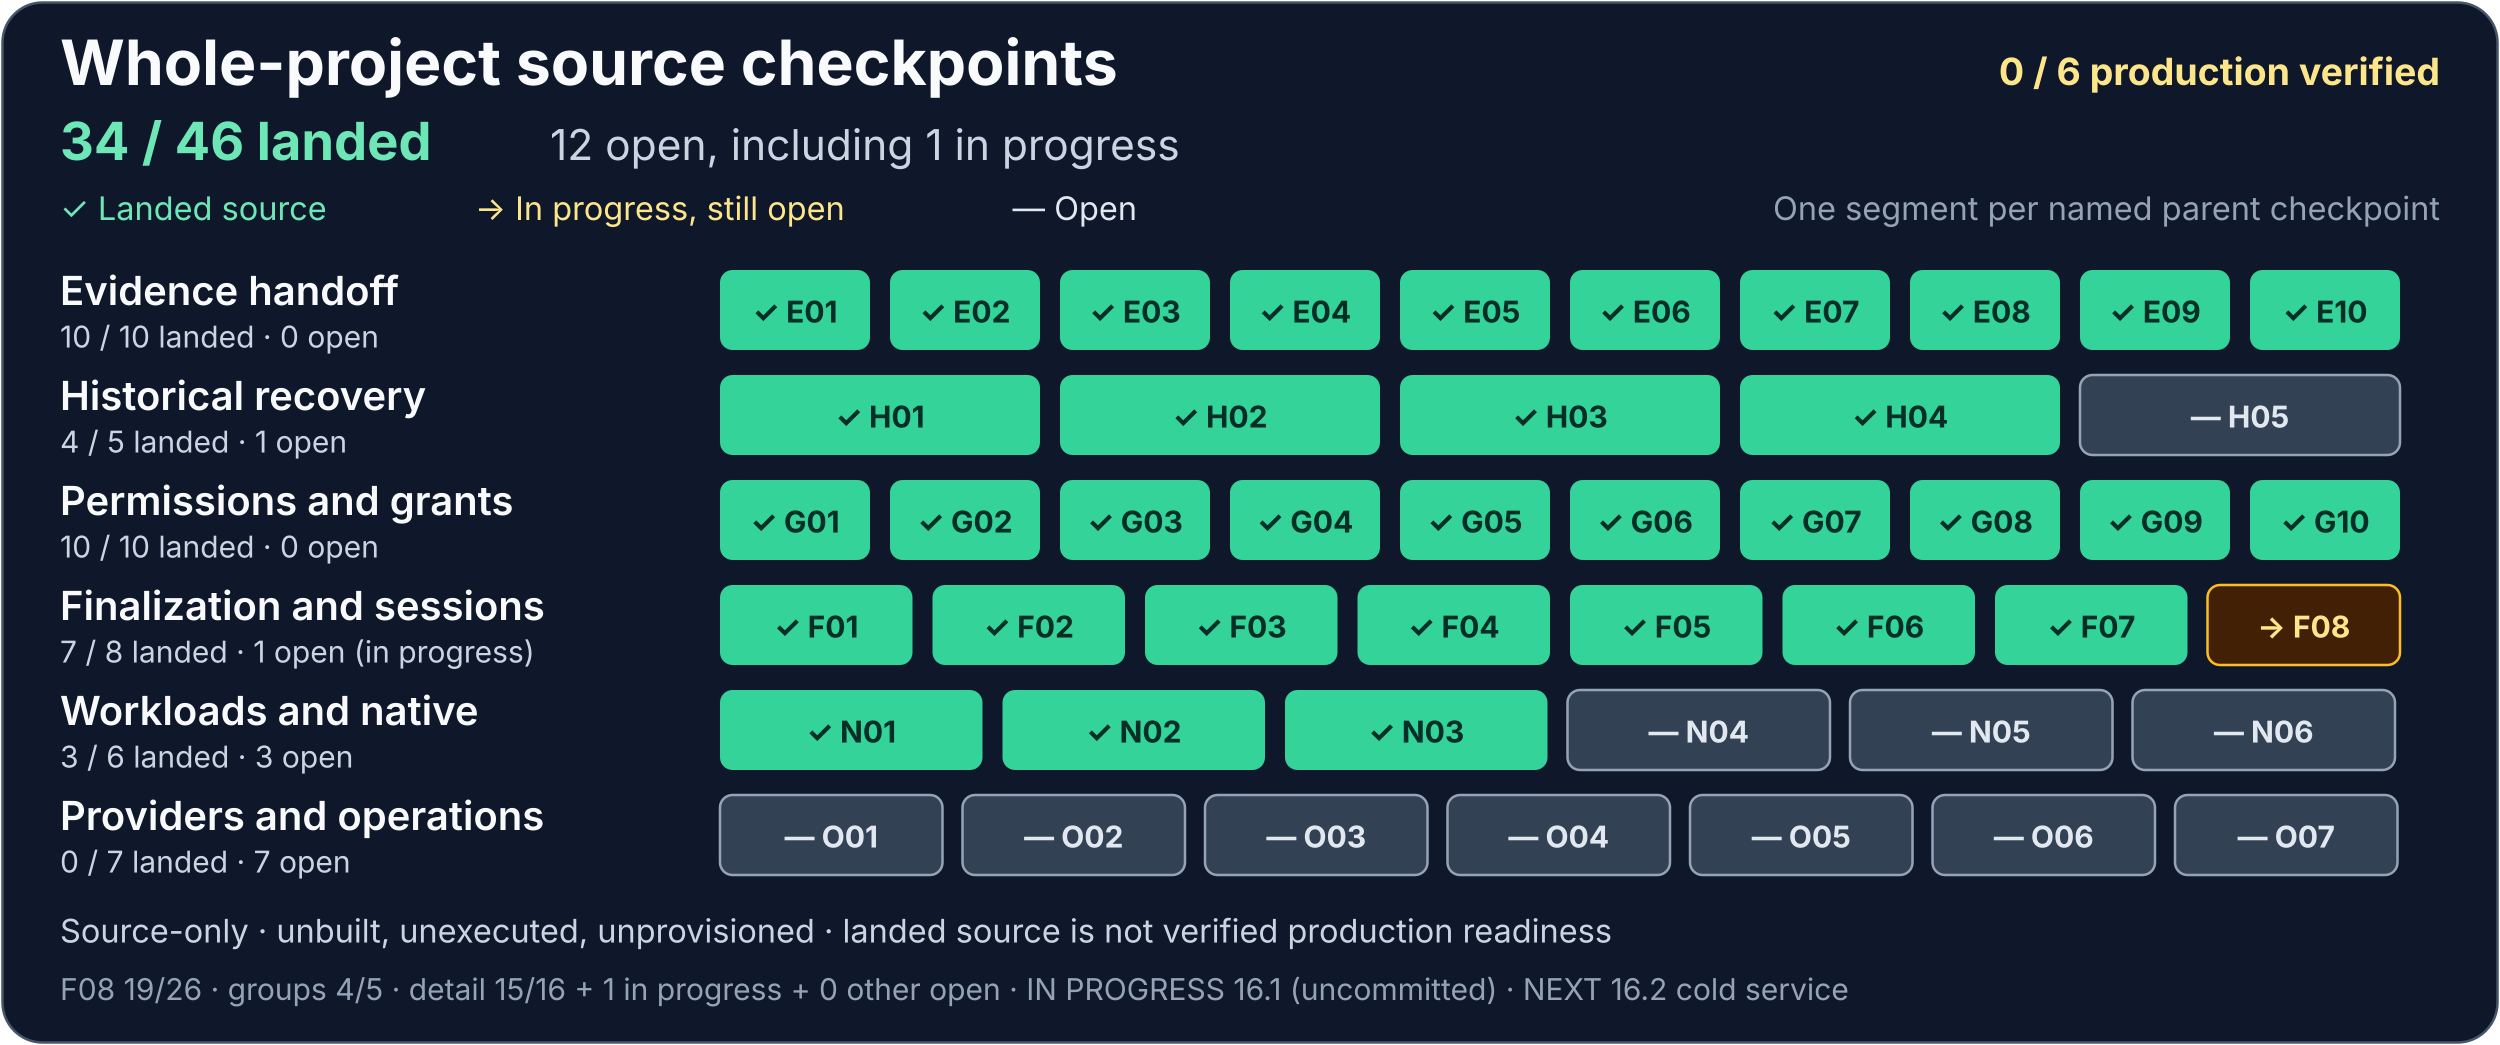
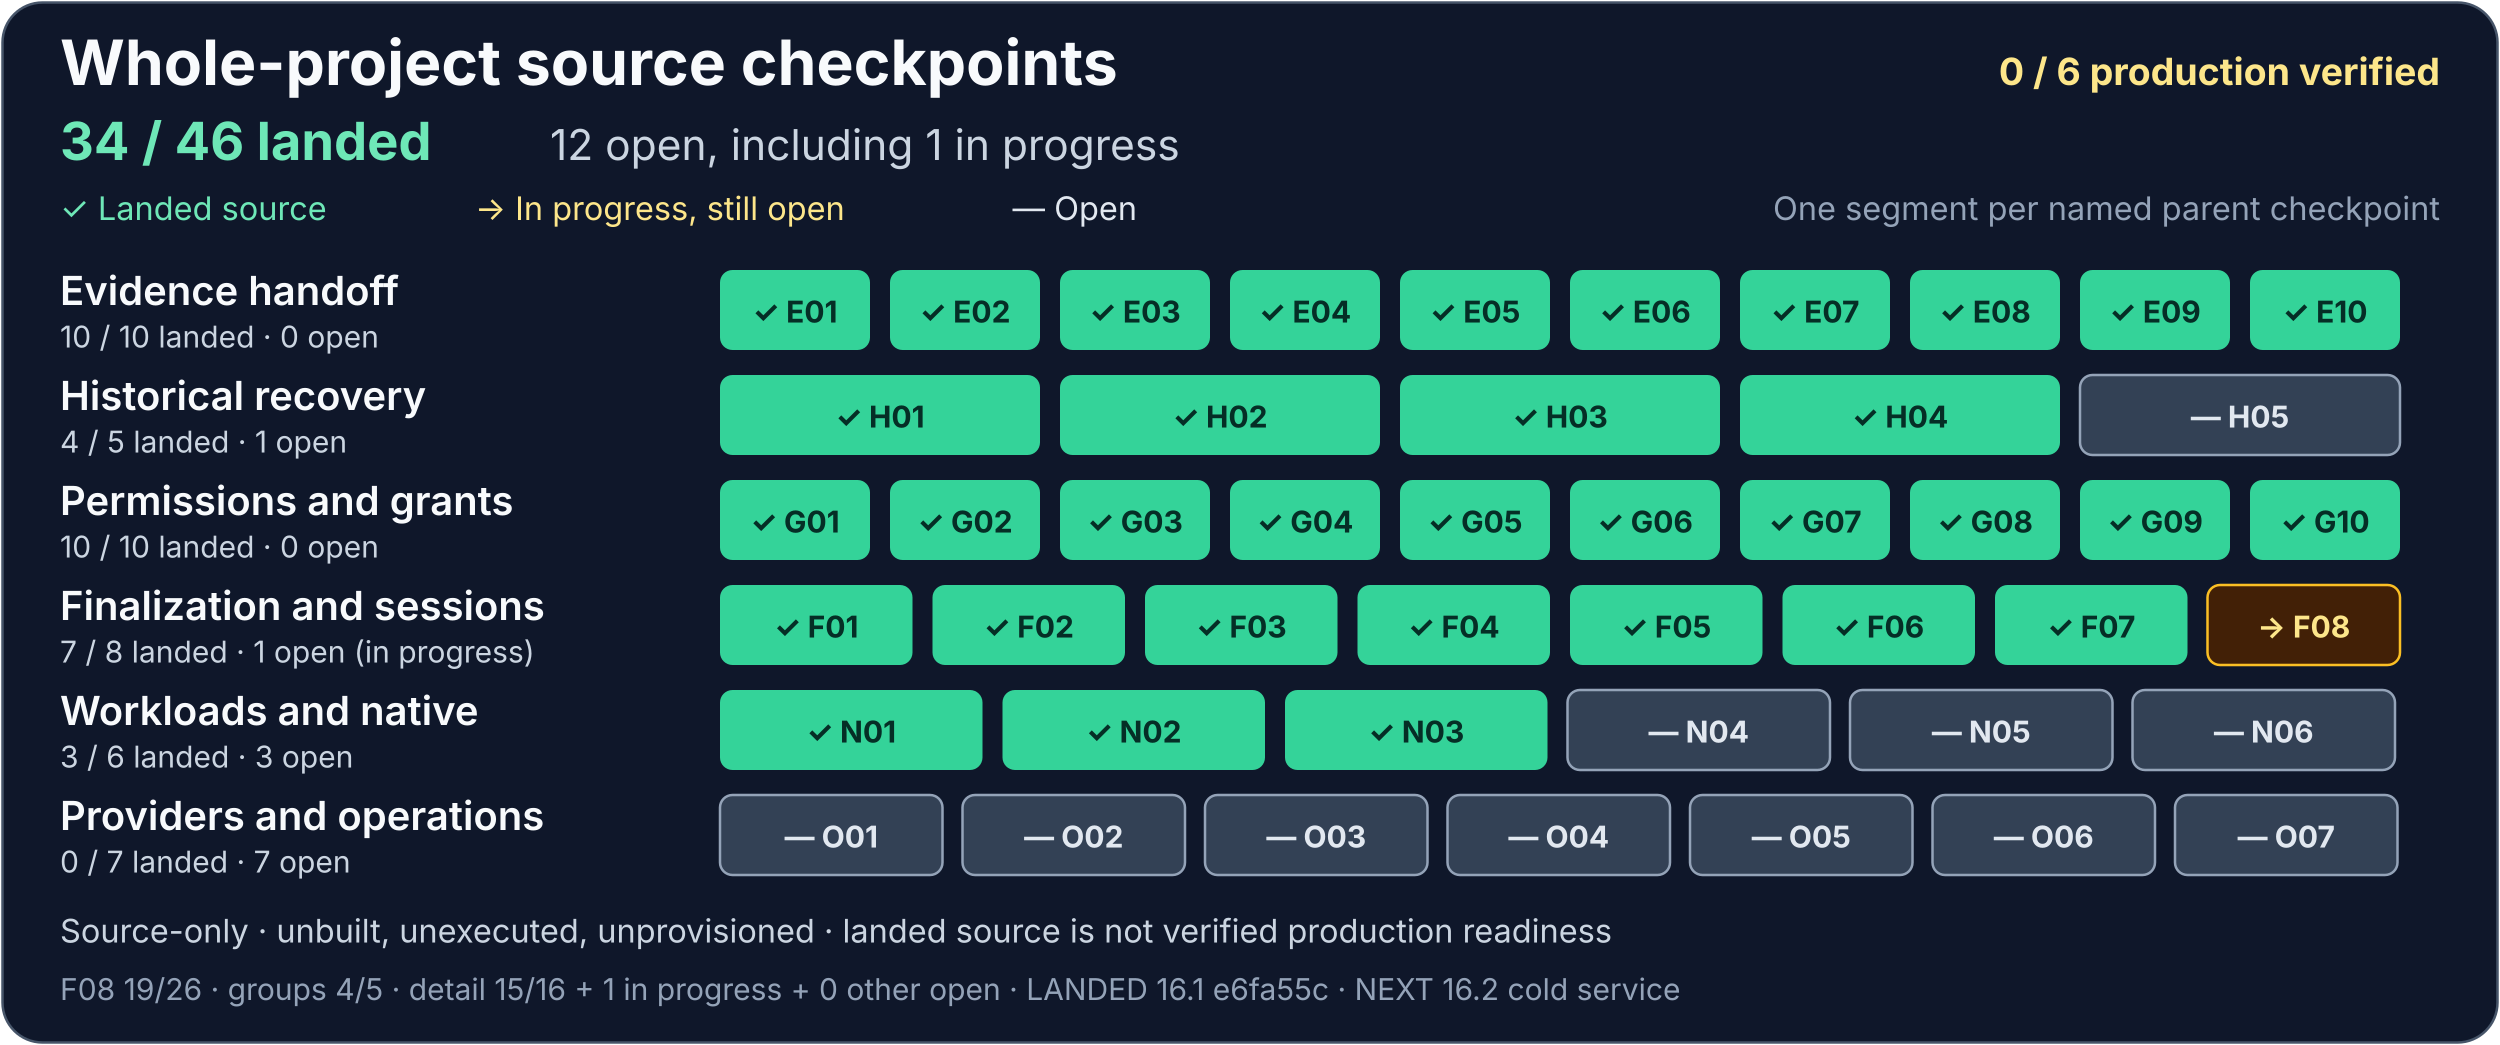
<svg xmlns="http://www.w3.org/2000/svg" width="1000" height="418" viewBox="0 0 1000 418" role="img" aria-labelledby="project-title project-description">
  <rect x="1" y="1" width="998" height="416" rx="16" fill="#0f172a" stroke="#475569" />
  <g font-family="system-ui, -apple-system, Segoe UI, sans-serif">
    <text x="24" y="34" fill="#f8fafc" font-size="25" font-weight="700">Whole-project source checkpoints</text>
    <text x="976" y="34" text-anchor="end" fill="#fde68a" font-size="15" font-weight="700">0 / 6 production verified</text>
    <text x="24" y="64" fill="#6ee7b7" font-size="21" font-weight="700">34 / 46 landed</text>
    <text x="220" y="64" fill="#cbd5e1" font-size="17">12 open, including 1 in progress</text>
    <text x="24" y="88" fill="#6ee7b7" font-size="13">✓ Landed source</text>
    <text x="190" y="88" fill="#fde68a" font-size="13">→ In progress, still open</text>
    <text x="405" y="88" fill="#e2e8f0" font-size="13">— Open</text>
    <text x="976" y="88" text-anchor="end" fill="#94a3b8" font-size="13">One segment per named parent checkpoint</text>
    <g aria-label="Evidence handoff: 10 of 10 landed, zero open">
      <text x="24" y="122" fill="#f8fafc" font-size="16" font-weight="600">Evidence handoff</text>
      <text x="24" y="139" fill="#cbd5e1" font-size="12">10 / 10 landed · 0 open</text>
      <g fill="#34d399">
        <rect x="288" y="108" width="60" height="32" rx="5" />
        <rect x="356" y="108" width="60" height="32" rx="5" />
        <rect x="424" y="108" width="60" height="32" rx="5" />
        <rect x="492" y="108" width="60" height="32" rx="5" />
        <rect x="560" y="108" width="60" height="32" rx="5" />
        <rect x="628" y="108" width="60" height="32" rx="5" />
        <rect x="696" y="108" width="60" height="32" rx="5" />
        <rect x="764" y="108" width="60" height="32" rx="5" />
        <rect x="832" y="108" width="60" height="32" rx="5" />
        <rect x="900" y="108" width="60" height="32" rx="5" />
      </g>
      <g fill="#052e26" font-size="12" font-weight="700" text-anchor="middle">
        <text x="318" y="129">✓ E01</text>
        <text x="386" y="129">✓ E02</text>
        <text x="454" y="129">✓ E03</text>
        <text x="522" y="129">✓ E04</text>
        <text x="590" y="129">✓ E05</text>
        <text x="658" y="129">✓ E06</text>
        <text x="726" y="129">✓ E07</text>
        <text x="794" y="129">✓ E08</text>
        <text x="862" y="129">✓ E09</text>
        <text x="930" y="129">✓ E10</text>
      </g>
    </g>
    <g aria-label="Historical recovery: 4 of 5 landed, one open">
      <text x="24" y="164" fill="#f8fafc" font-size="16" font-weight="600">Historical recovery</text>
      <text x="24" y="181" fill="#cbd5e1" font-size="12">4 / 5 landed · 1 open</text>
      <g fill="#34d399">
        <rect x="288" y="150" width="128" height="32" rx="5" />
        <rect x="424" y="150" width="128" height="32" rx="5" />
        <rect x="560" y="150" width="128" height="32" rx="5" />
        <rect x="696" y="150" width="128" height="32" rx="5" />
      </g>
      <rect x="832" y="150" width="128" height="32" rx="5" fill="#334155" stroke="#94a3b8" />
      <g fill="#052e26" font-size="12" font-weight="700" text-anchor="middle">
        <text x="352" y="171">✓ H01</text>
        <text x="488" y="171">✓ H02</text>
        <text x="624" y="171">✓ H03</text>
        <text x="760" y="171">✓ H04</text>
        <text x="896" y="171" fill="#e2e8f0">— H05</text>
      </g>
    </g>
    <g aria-label="Permissions and grants: 10 of 10 landed, zero open">
      <text x="24" y="206" fill="#f8fafc" font-size="16" font-weight="600">Permissions and grants</text>
      <text x="24" y="223" fill="#cbd5e1" font-size="12">10 / 10 landed · 0 open</text>
      <g fill="#34d399">
        <rect x="288" y="192" width="60" height="32" rx="5" />
        <rect x="356" y="192" width="60" height="32" rx="5" />
        <rect x="424" y="192" width="60" height="32" rx="5" />
        <rect x="492" y="192" width="60" height="32" rx="5" />
        <rect x="560" y="192" width="60" height="32" rx="5" />
        <rect x="628" y="192" width="60" height="32" rx="5" />
        <rect x="696" y="192" width="60" height="32" rx="5" />
        <rect x="764" y="192" width="60" height="32" rx="5" />
        <rect x="832" y="192" width="60" height="32" rx="5" />
        <rect x="900" y="192" width="60" height="32" rx="5" />
      </g>
      <g fill="#052e26" font-size="12" font-weight="700" text-anchor="middle">
        <text x="318" y="213">✓ G01</text>
        <text x="386" y="213">✓ G02</text>
        <text x="454" y="213">✓ G03</text>
        <text x="522" y="213">✓ G04</text>
        <text x="590" y="213">✓ G05</text>
        <text x="658" y="213">✓ G06</text>
        <text x="726" y="213">✓ G07</text>
        <text x="794" y="213">✓ G08</text>
        <text x="862" y="213">✓ G09</text>
        <text x="930" y="213">✓ G10</text>
      </g>
    </g>
    <g aria-label="Finalization and sessions: 7 of 8 landed, one open and in progress">
      <text x="24" y="248" fill="#f8fafc" font-size="16" font-weight="600">Finalization and sessions</text>
      <text x="24" y="265" fill="#cbd5e1" font-size="12">7 / 8 landed · 1 open (in progress)</text>
      <g fill="#34d399">
        <rect x="288" y="234" width="77" height="32" rx="5" />
        <rect x="373" y="234" width="77" height="32" rx="5" />
        <rect x="458" y="234" width="77" height="32" rx="5" />
        <rect x="543" y="234" width="77" height="32" rx="5" />
        <rect x="628" y="234" width="77" height="32" rx="5" />
        <rect x="713" y="234" width="77" height="32" rx="5" />
        <rect x="798" y="234" width="77" height="32" rx="5" />
      </g>
      <rect x="883" y="234" width="77" height="32" rx="5" fill="#422006" stroke="#fbbf24" />
      <g fill="#052e26" font-size="12" font-weight="700" text-anchor="middle">
        <text x="326.5" y="255">✓ F01</text>
        <text x="411.5" y="255">✓ F02</text>
        <text x="496.5" y="255">✓ F03</text>
        <text x="581.5" y="255">✓ F04</text>
        <text x="666.5" y="255">✓ F05</text>
        <text x="751.5" y="255">✓ F06</text>
        <text x="836.5" y="255">✓ F07</text>
        <text x="921.5" y="255" fill="#fde68a">→ F08</text>
      </g>
    </g>
    <g aria-label="Workloads and native: 3 of 6 landed, three open">
      <text x="24" y="290" fill="#f8fafc" font-size="16" font-weight="600">Workloads and native</text>
      <text x="24" y="307" fill="#cbd5e1" font-size="12">3 / 6 landed · 3 open</text>
      <g fill="#34d399">
        <rect x="288" y="276" width="105" height="32" rx="5" />
        <rect x="401" y="276" width="105" height="32" rx="5" />
        <rect x="514" y="276" width="105" height="32" rx="5" />
      </g>
      <g fill="#334155" stroke="#94a3b8">
        <rect x="627" y="276" width="105" height="32" rx="5" />
        <rect x="740" y="276" width="105" height="32" rx="5" />
        <rect x="853" y="276" width="105" height="32" rx="5" />
      </g>
      <g font-size="12" font-weight="700" text-anchor="middle">
        <text x="340.5" y="297" fill="#052e26">✓ N01</text>
        <text x="453.5" y="297" fill="#052e26">✓ N02</text>
        <text x="566.5" y="297" fill="#052e26">✓ N03</text>
        <text x="679.5" y="297" fill="#e2e8f0">— N04</text>
        <text x="792.5" y="297" fill="#e2e8f0">— N05</text>
        <text x="905.5" y="297" fill="#e2e8f0">— N06</text>
      </g>
    </g>
    <g aria-label="Providers and operations: zero of 7 landed, seven open">
      <text x="24" y="332" fill="#f8fafc" font-size="16" font-weight="600">Providers and operations</text>
      <text x="24" y="349" fill="#cbd5e1" font-size="12">0 / 7 landed · 7 open</text>
      <g fill="#334155" stroke="#94a3b8">
        <rect x="288" y="318" width="89" height="32" rx="5" />
        <rect x="385" y="318" width="89" height="32" rx="5" />
        <rect x="482" y="318" width="89" height="32" rx="5" />
        <rect x="579" y="318" width="89" height="32" rx="5" />
        <rect x="676" y="318" width="89" height="32" rx="5" />
        <rect x="773" y="318" width="89" height="32" rx="5" />
        <rect x="870" y="318" width="89" height="32" rx="5" />
      </g>
      <g fill="#e2e8f0" font-size="12" font-weight="700" text-anchor="middle">
        <text x="332.5" y="339">— O01</text>
        <text x="429.5" y="339">— O02</text>
        <text x="526.5" y="339">— O03</text>
        <text x="623.5" y="339">— O04</text>
        <text x="720.5" y="339">— O05</text>
        <text x="817.5" y="339">— O06</text>
        <text x="914.5" y="339">— O07</text>
      </g>
    </g>
    <text x="24" y="377" fill="#cbd5e1" font-size="13">Source-only · unbuilt, unexecuted, unprovisioned · landed source is not verified production readiness</text>
-     <text x="24" y="400" fill="#94a3b8" font-size="12">F08 19/26 · groups 4/5 · detail 15/16 + 1 in progress + 0 other open · IN PROGRESS 16.1 (uncommitted) · NEXT 16.2 cold service</text>
+     <text x="24" y="400" fill="#94a3b8" font-size="12">F08 19/26 · groups 4/5 · detail 15/16 + 1 in progress + 0 other open · LANDED 16.1 e6fa55c · NEXT 16.2 cold service</text>
  </g>
</svg>
